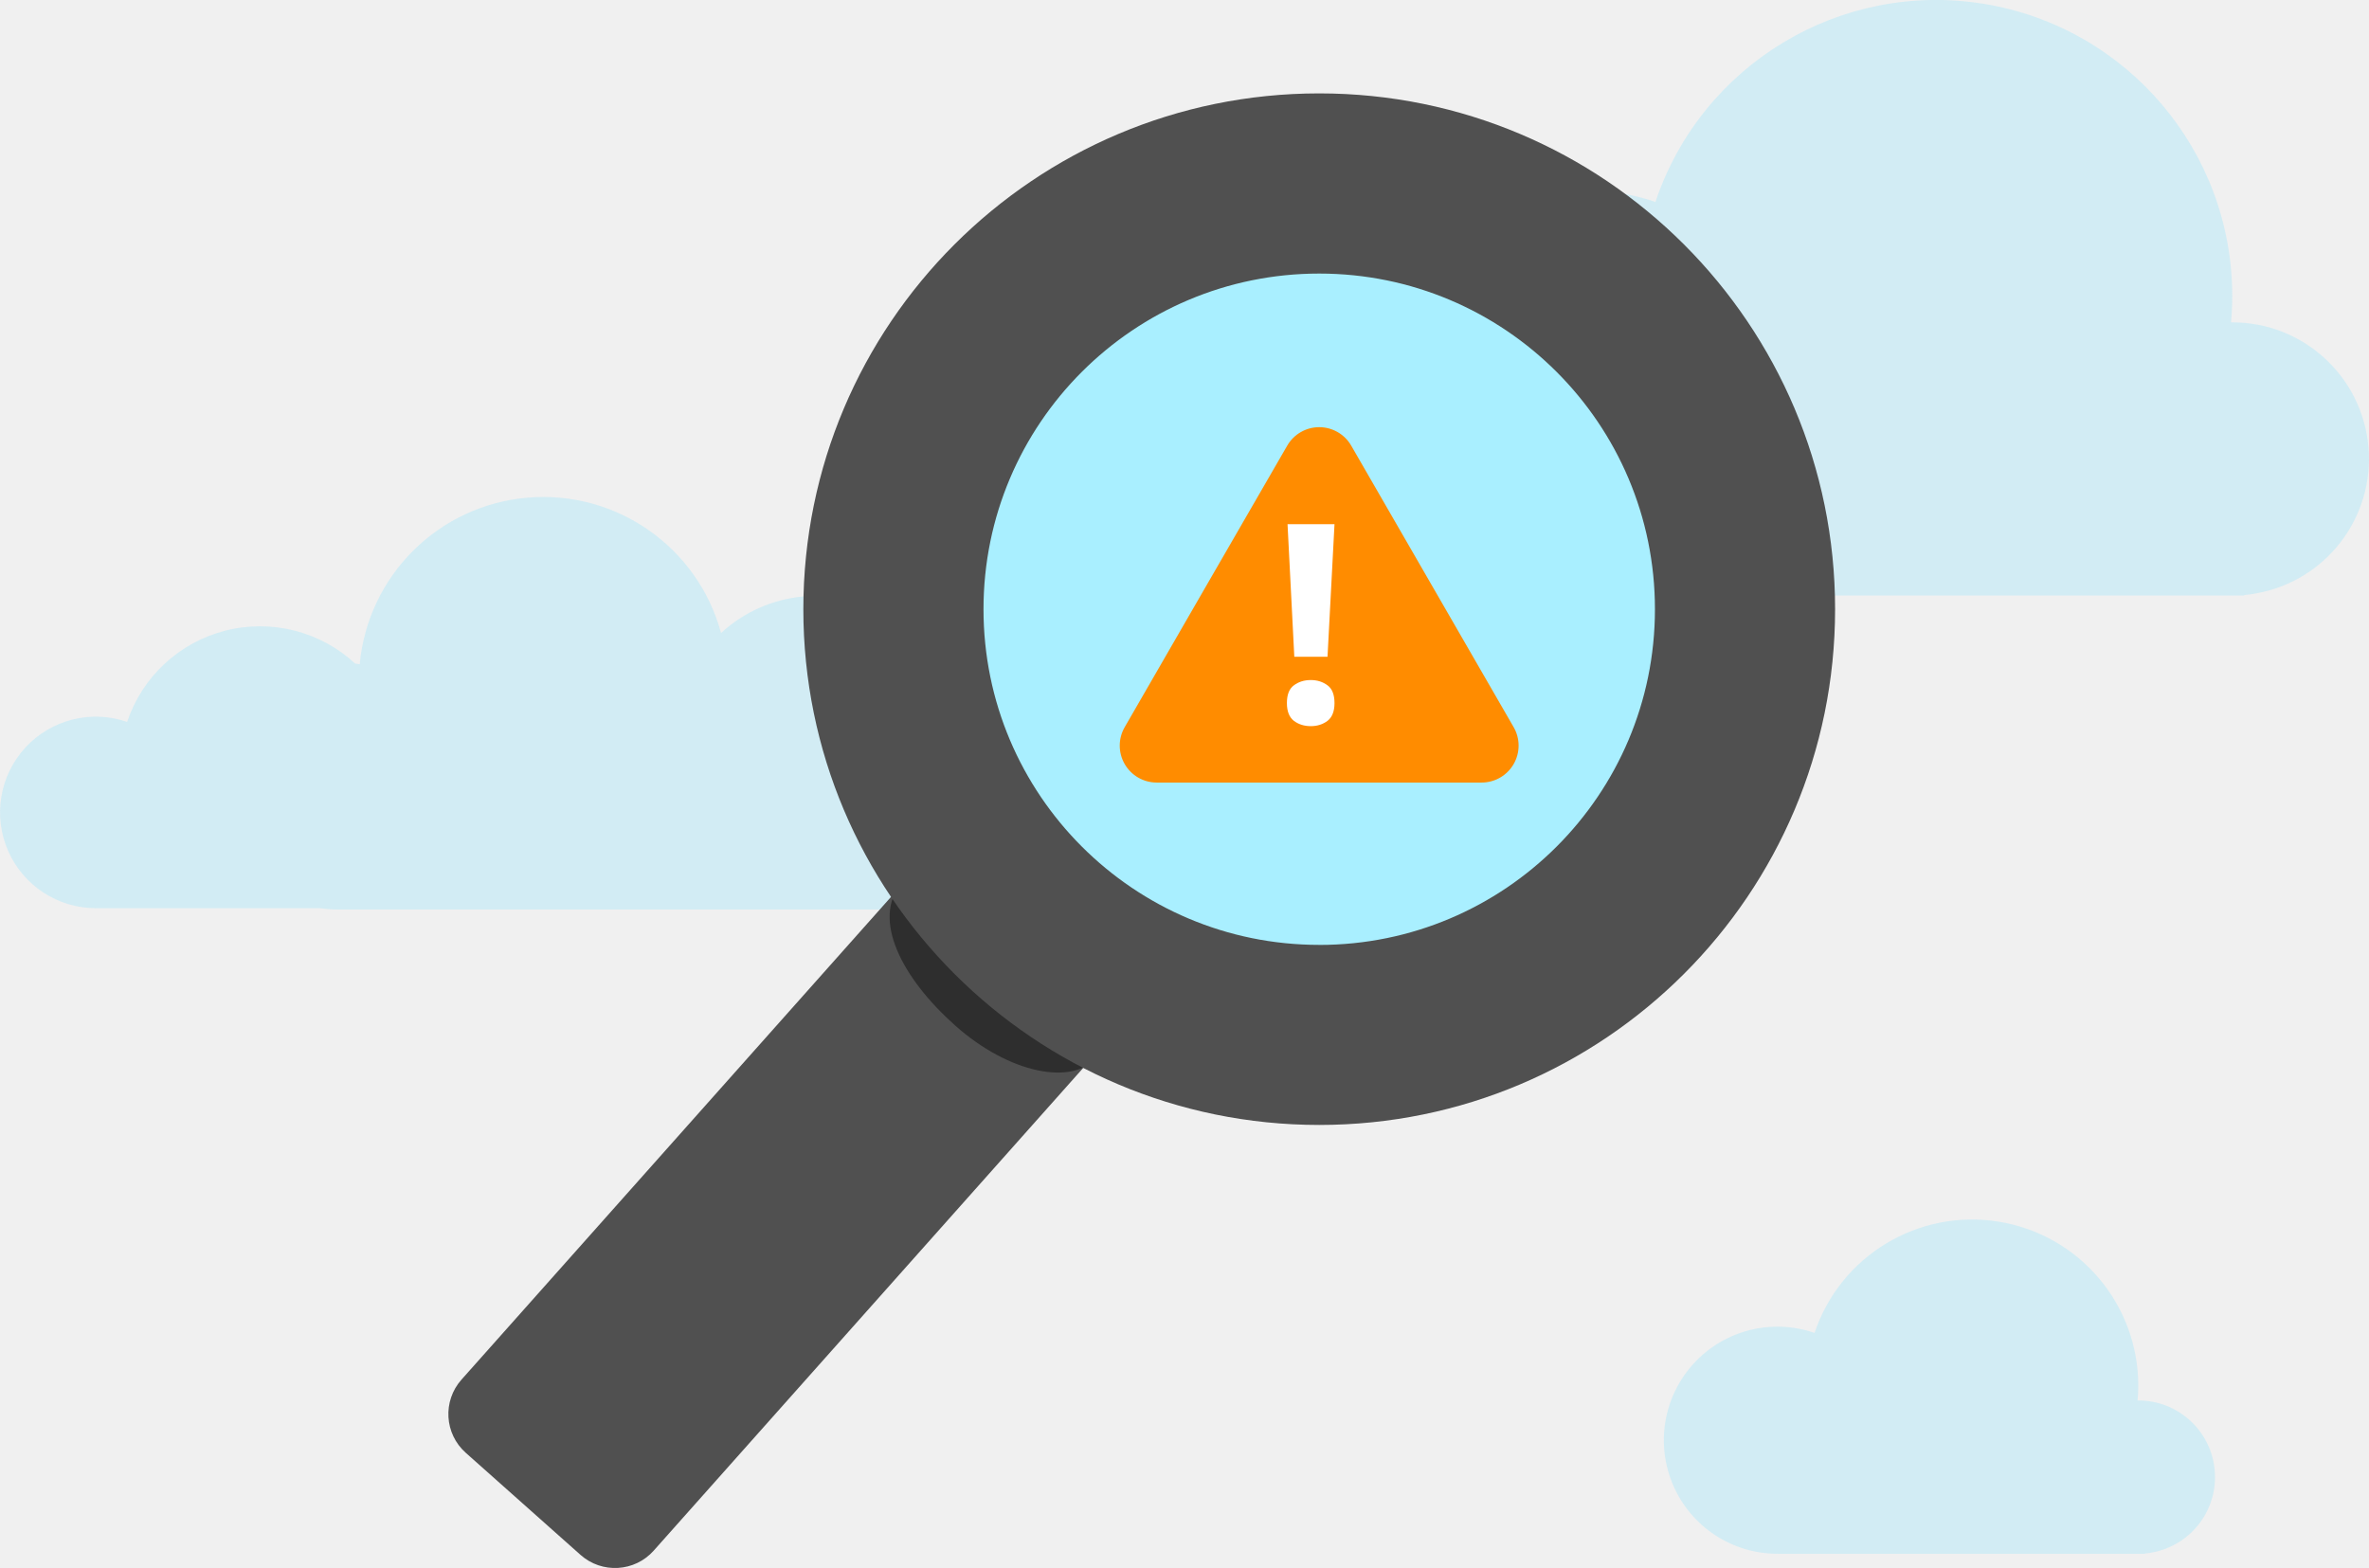
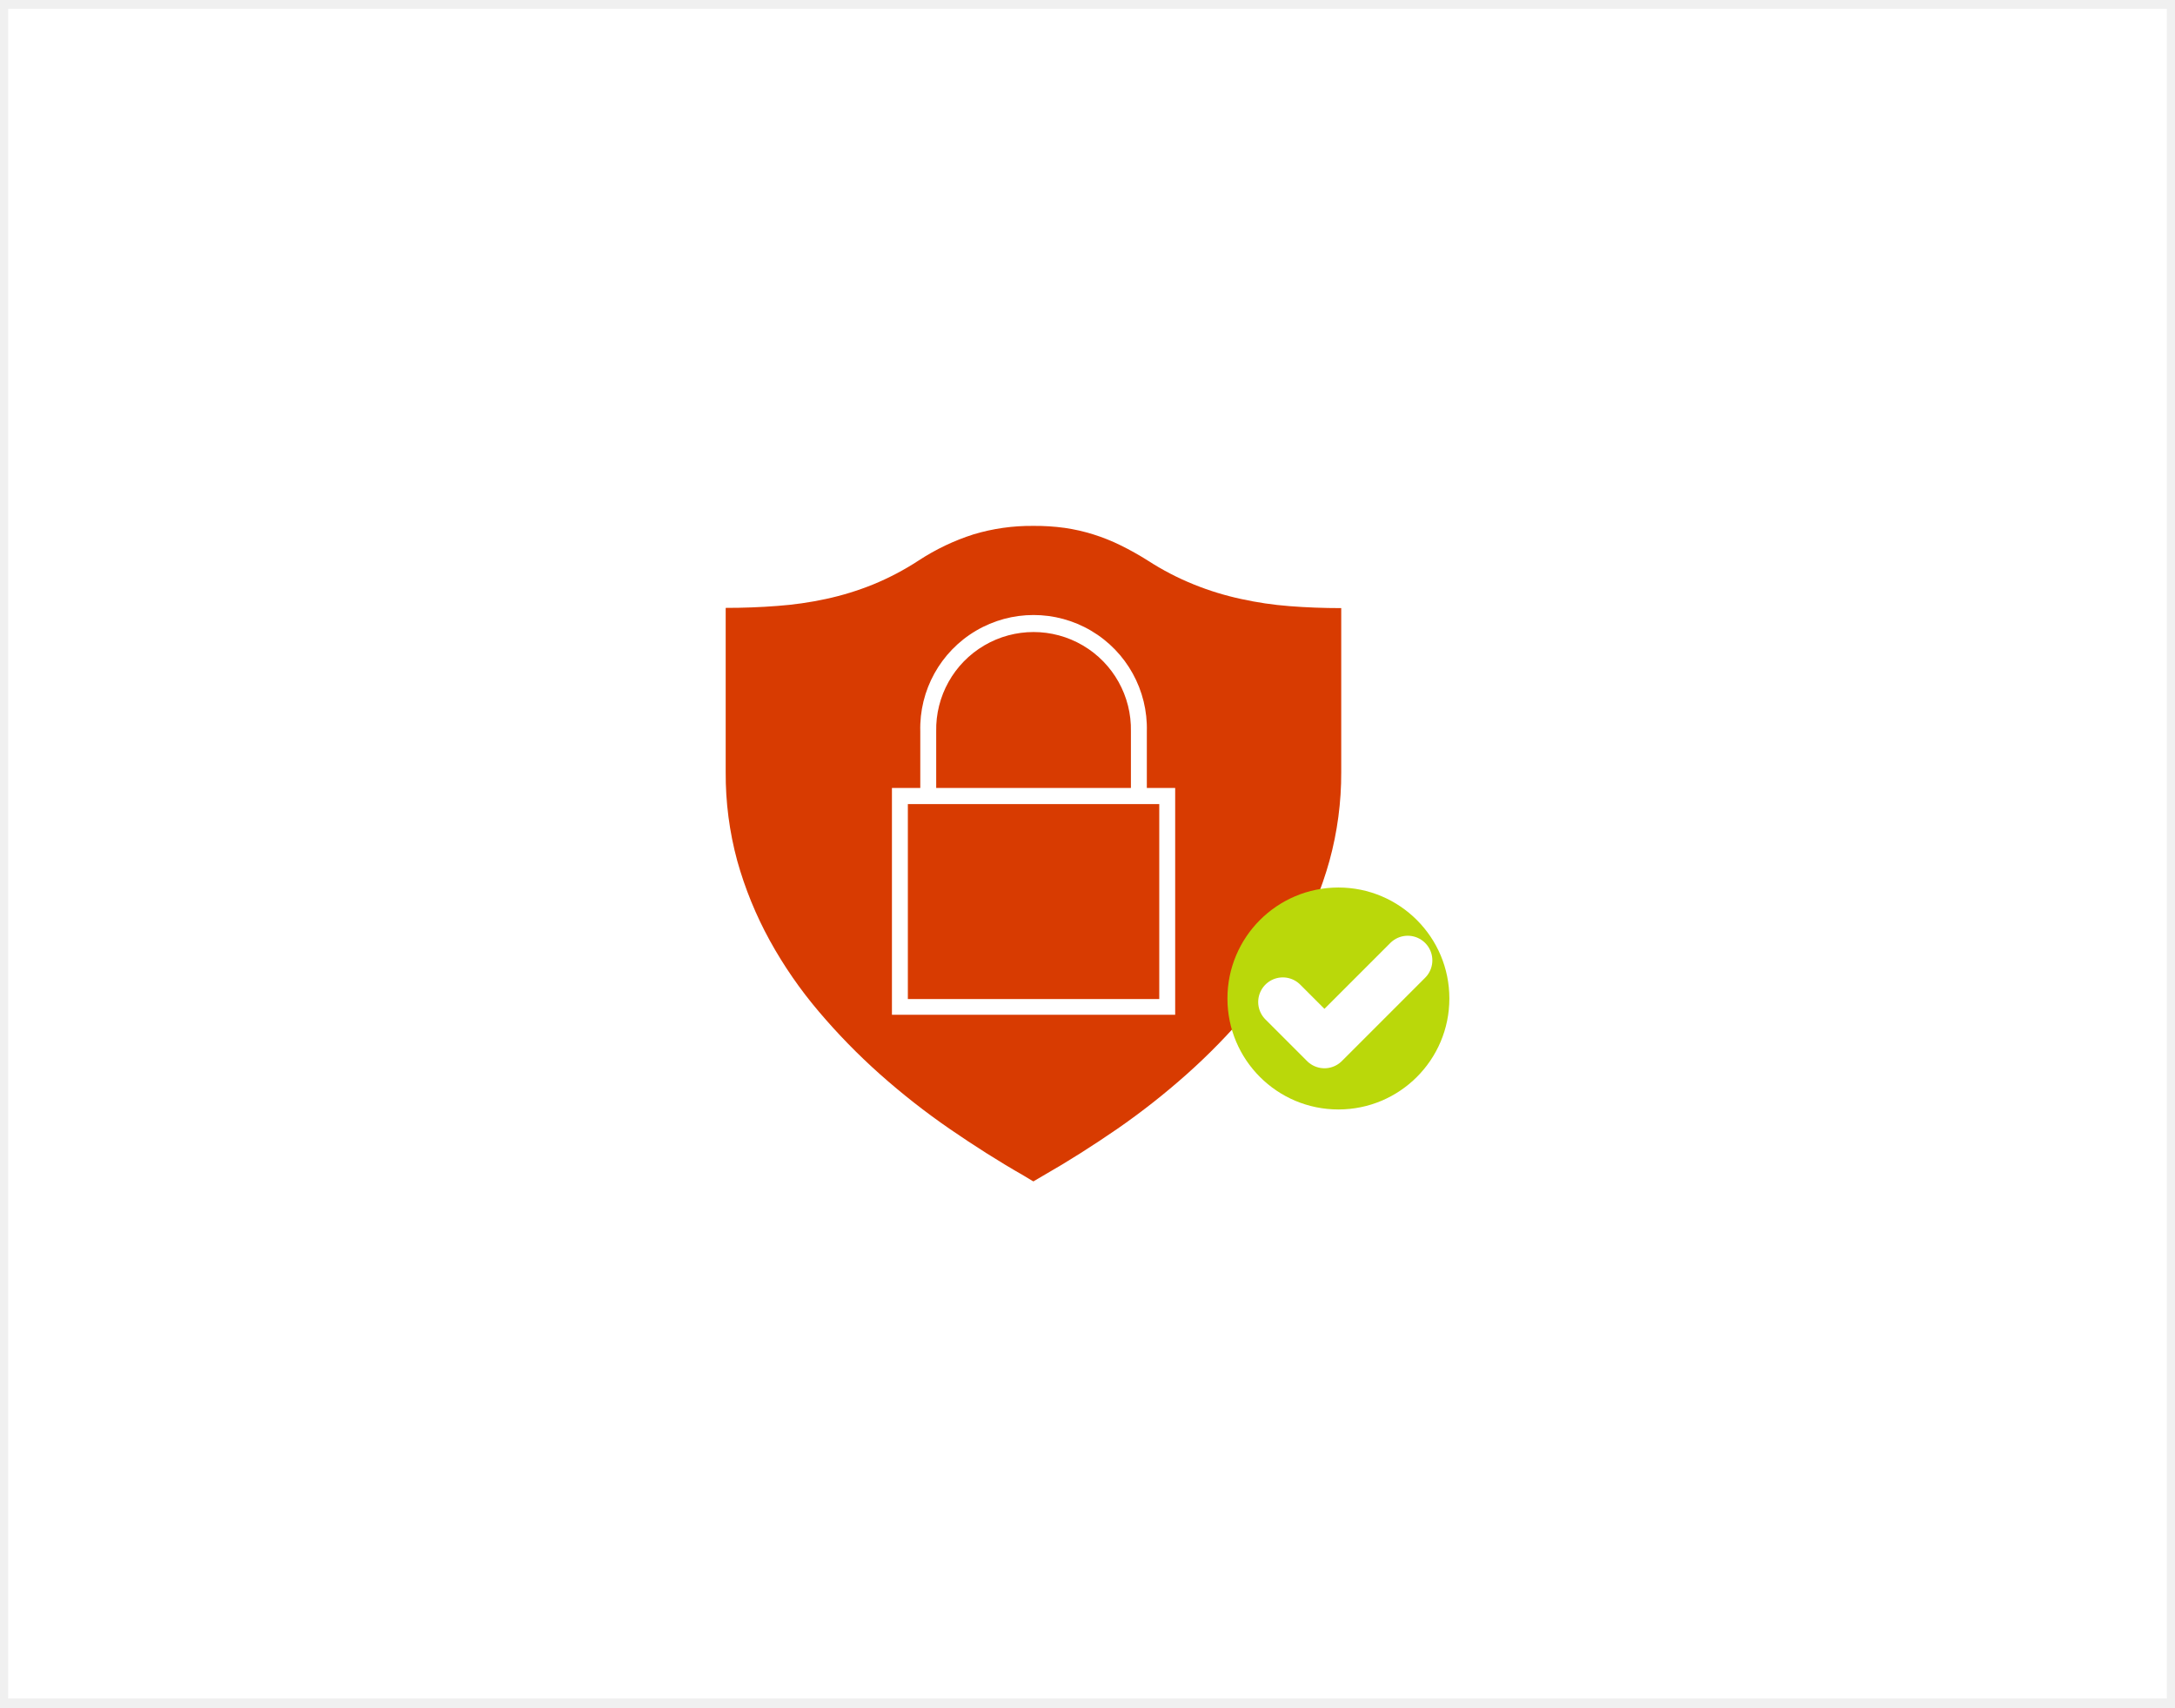
- <svg xmlns="http://www.w3.org/2000/svg" viewBox="0 0 175 115.846">
-   <path d="M166.482,43.873l.171-.031a10.089,10.089,0,0,0-1.743-20.026l-.1,0c.057-.642.088-1.29.088-1.944a21.872,21.872,0,0,0-42.61-6.953A14.948,14.948,0,1,0,117.4,44h48.391l-.011-.035c.213-.017.424-.043.631-.077Z" fill="#cbebf5" opacity="0.8" />
-   <path d="M70.455,57.178c-.063,0-.118.015-.18.017a10.37,10.37,0,0,0-17.01-10.428,13.613,13.613,0,0,0-26.693,2.31c-.113-.021-.226-.038-.339-.054A10.353,10.353,0,0,0,9.389,53.338,7.075,7.075,0,1,0,7.077,67.1H23.648a9.193,9.193,0,0,0,1.346.1H70.455a5.011,5.011,0,1,0,0-10.022Z" fill="#cbebf5" opacity="0.8" />
-   <path d="M158.841,114.729l.1-.018a5.662,5.662,0,0,0-.977-11.239c-.019,0-.038,0-.057,0,.032-.36.05-.725.05-1.091a12.275,12.275,0,0,0-23.915-3.9,8.389,8.389,0,1,0-2.743,16.317h27.158l0-.019c.12-.009.237-.024.353-.043A.307.307,0,0,1,158.841,114.729Z" fill="#cbebf5" opacity="0.8" />
-   <rect x="25.673" y="72.703" width="77.373" height="19.007" rx="3.829" ry="3.829" transform="translate(-39.838 75.65) rotate(-48.342)" fill="#505050" />
-   <path d="M67.609,64.143l-1,1.073c-2.244,2.693-.005,7.035,3.965,10.567h0c3.97,3.532,8.72,4.492,10.473,2.278l1-1.073" fill="#2e2e2e" />
-   <circle cx="97.452" cy="44.687" r="31.541" fill="#a9efff" />
-   <path d="M97.452,6.9A38.108,38.108,0,1,0,135.56,45.01,38.108,38.108,0,0,0,97.452,6.9Zm0,62.912a24.8,24.8,0,1,1,24.8-24.8A24.8,24.8,0,0,1,97.452,69.815Z" fill="#505050" />
-   <path d="M95.089,32.925a2.729,2.729,0,0,1,4.726,0l6,10.4,6,10.4a2.729,2.729,0,0,1-2.363,4.093H85.445a2.729,2.729,0,0,1-2.363-4.093l6-10.4Z" fill="#ff8c00" />
-   <text transform="translate(93.893 53.385)" font-size="20.524" fill="#fff" font-family="SegoeUI-Bold, Segoe UI" font-weight="700">!</text>
+ <svg xmlns="http://www.w3.org/2000/svg" xmlns:ns1="http://schemas.microsoft.com/visio/2003/SVGExtensions/" width="1.385in" height="1.087in" viewBox="0 0 99.75 78.228" xml:space="preserve" color-interpolation-filters="sRGB" class="st7">
+   <ns1:documentProperties ns1:langID="1033" ns1:viewMarkup="false" />
+   <style type="text/css">
+ 	
+ 		.st1 {fill:#ffffff;stroke:none;stroke-linecap:round;stroke-linejoin:round;stroke-width:0.75}
+ 		.st2 {fill:#d83b01;stroke:none;stroke-linecap:butt;stroke-width:0.75}
+ 		.st3 {fill:#ffffff;stroke:none;stroke-linecap:butt;stroke-width:0.75}
+ 		.st4 {fill:#bad80a;stroke:none;stroke-linecap:butt;stroke-width:0.75}
+ 		.st5 {fill:none}
+ 		.st6 {stroke:#ffffff;stroke-linecap:round;stroke-linejoin:round;stroke-width:2.257}
+ 		.st7 {fill:none;fill-rule:evenodd;font-size:12px;overflow:visible;stroke-linecap:square;stroke-miterlimit:3}
+ 	
+ 	</style>
+   <g ns1:mID="0" ns1:index="1" ns1:groupContext="foregroundPage">
+     <ns1:pageProperties ns1:drawingScale="1" ns1:pageScale="1" ns1:drawingUnits="19" ns1:shadowOffsetX="9" ns1:shadowOffsetY="-9" />
+     <g id="group737-1" transform="translate(0.375,-0.375)" ns1:mID="737" ns1:groupContext="group">
+       <g id="shape736-2" ns1:mID="736" ns1:groupContext="shape">
+         <rect x="0" y="0.75" width="99" height="77.478" class="st1" />
+       </g>
+       <g id="group731-4" transform="translate(32.9067,-23.7088)" ns1:mID="731" ns1:groupContext="group">
+         <g id="shape732-5" ns1:mID="732" ns1:groupContext="shape">
+           <path d="M14.11 48.17 A9.914 9.914 0 0 1 15.54 48.26 A8.358 8.358 0 0 1 16.86 48.56 A8.654 8.654          0 0 1 18.11 49.06 A13.54 13.54 0 0 1 19.36 49.76 A12.444 12.444 -180 0 0 21.48 50.86 A13.129          13.129 -180 0 0 23.63 51.52 A15.985 15.985 -180 0 0 25.86 51.85 C26.63 51.91 27.41 51.94 28.23          51.94 L28.23 59.46 A15.183 15.183 0 0 1 27.69 63.53 A17.213 17.213 0 0 1 26.2 67.18 A19.757 19.757          0 0 1 23.95 70.44 A28.567 28.567 0 0 1 21.15 73.31 A33.377 33.377 0 0 1 17.96 75.82 C16.84 76.59          15.71 77.31 14.57 77.96 L14.11 78.23 L13.66 77.96 C12.52 77.31 11.39 76.59 10.27 75.82 A33.009          33.009 0 0 1 7.07 73.31 A28.567 28.567 0 0 1 4.27 70.44 A19.757 19.757 0 0 1 2.02 67.18 A17.213          17.213 0 0 1 0.53 63.53 A15.183 15.183 0 0 1 -0 59.46 L0 51.93 C0.81 51.93 1.6 51.9 2.37 51.84          A15.985 15.985 -180 0 0 4.6 51.52 A13.129 13.129 -180 0 0 6.75 50.86 A12.444 12.444 -180 0          0 8.86 49.75 A10.286 10.286 0 0 1 11.36 48.56 A9.181 9.181 0 0 1 14.11 48.17 Z" class="st2" />
+         </g>
+         <g id="shape733-7" ns1:mID="733" ns1:groupContext="shape" transform="translate(7.62442,-7.64238)">
+           <path d="M11.69 67.83 L11.69 65.24 A5.197 5.197 -180 1 0 1.3 65.24 L1.3 67.83 L0 67.83 L0 78.23 L12.99 78.23          L12.99 67.83 L11.69 67.83 ZM2.03 65.24 A4.466 4.466 0 1 1 10.96 65.24 L10.96 67.83 L2.03 67.83          L2.03 65.24 ZM12.26 77.51 L0.73 77.51 L0.73 68.57 L12.26 68.57 L12.26 77.51 Z" class="st3" />
+         </g>
+         <g id="shape734-9" ns1:mID="734" ns1:groupContext="shape" transform="translate(24.4993,-4.78719)">
+           <path d="M8.69 74.63 A5.089 5.089 0 1 1 3.6 69.54 A5.089 5.089 0 0 1 8.69 74.63 Z" class="st4" />
+         </g>
+         <g id="shape735-11" ns1:mID="735" ns1:groupContext="shape" transform="translate(25.5502,-6.3171)">
+           <path d="M0 76.32 L1.91 78.23 L5.73 74.41 L0 76.32 Z" class="st5" />
+           <path d="M0 76.32 L1.91 78.23 L5.73 74.41" class="st6" />
+         </g>
+       </g>
+     </g>
+   </g>
</svg>
